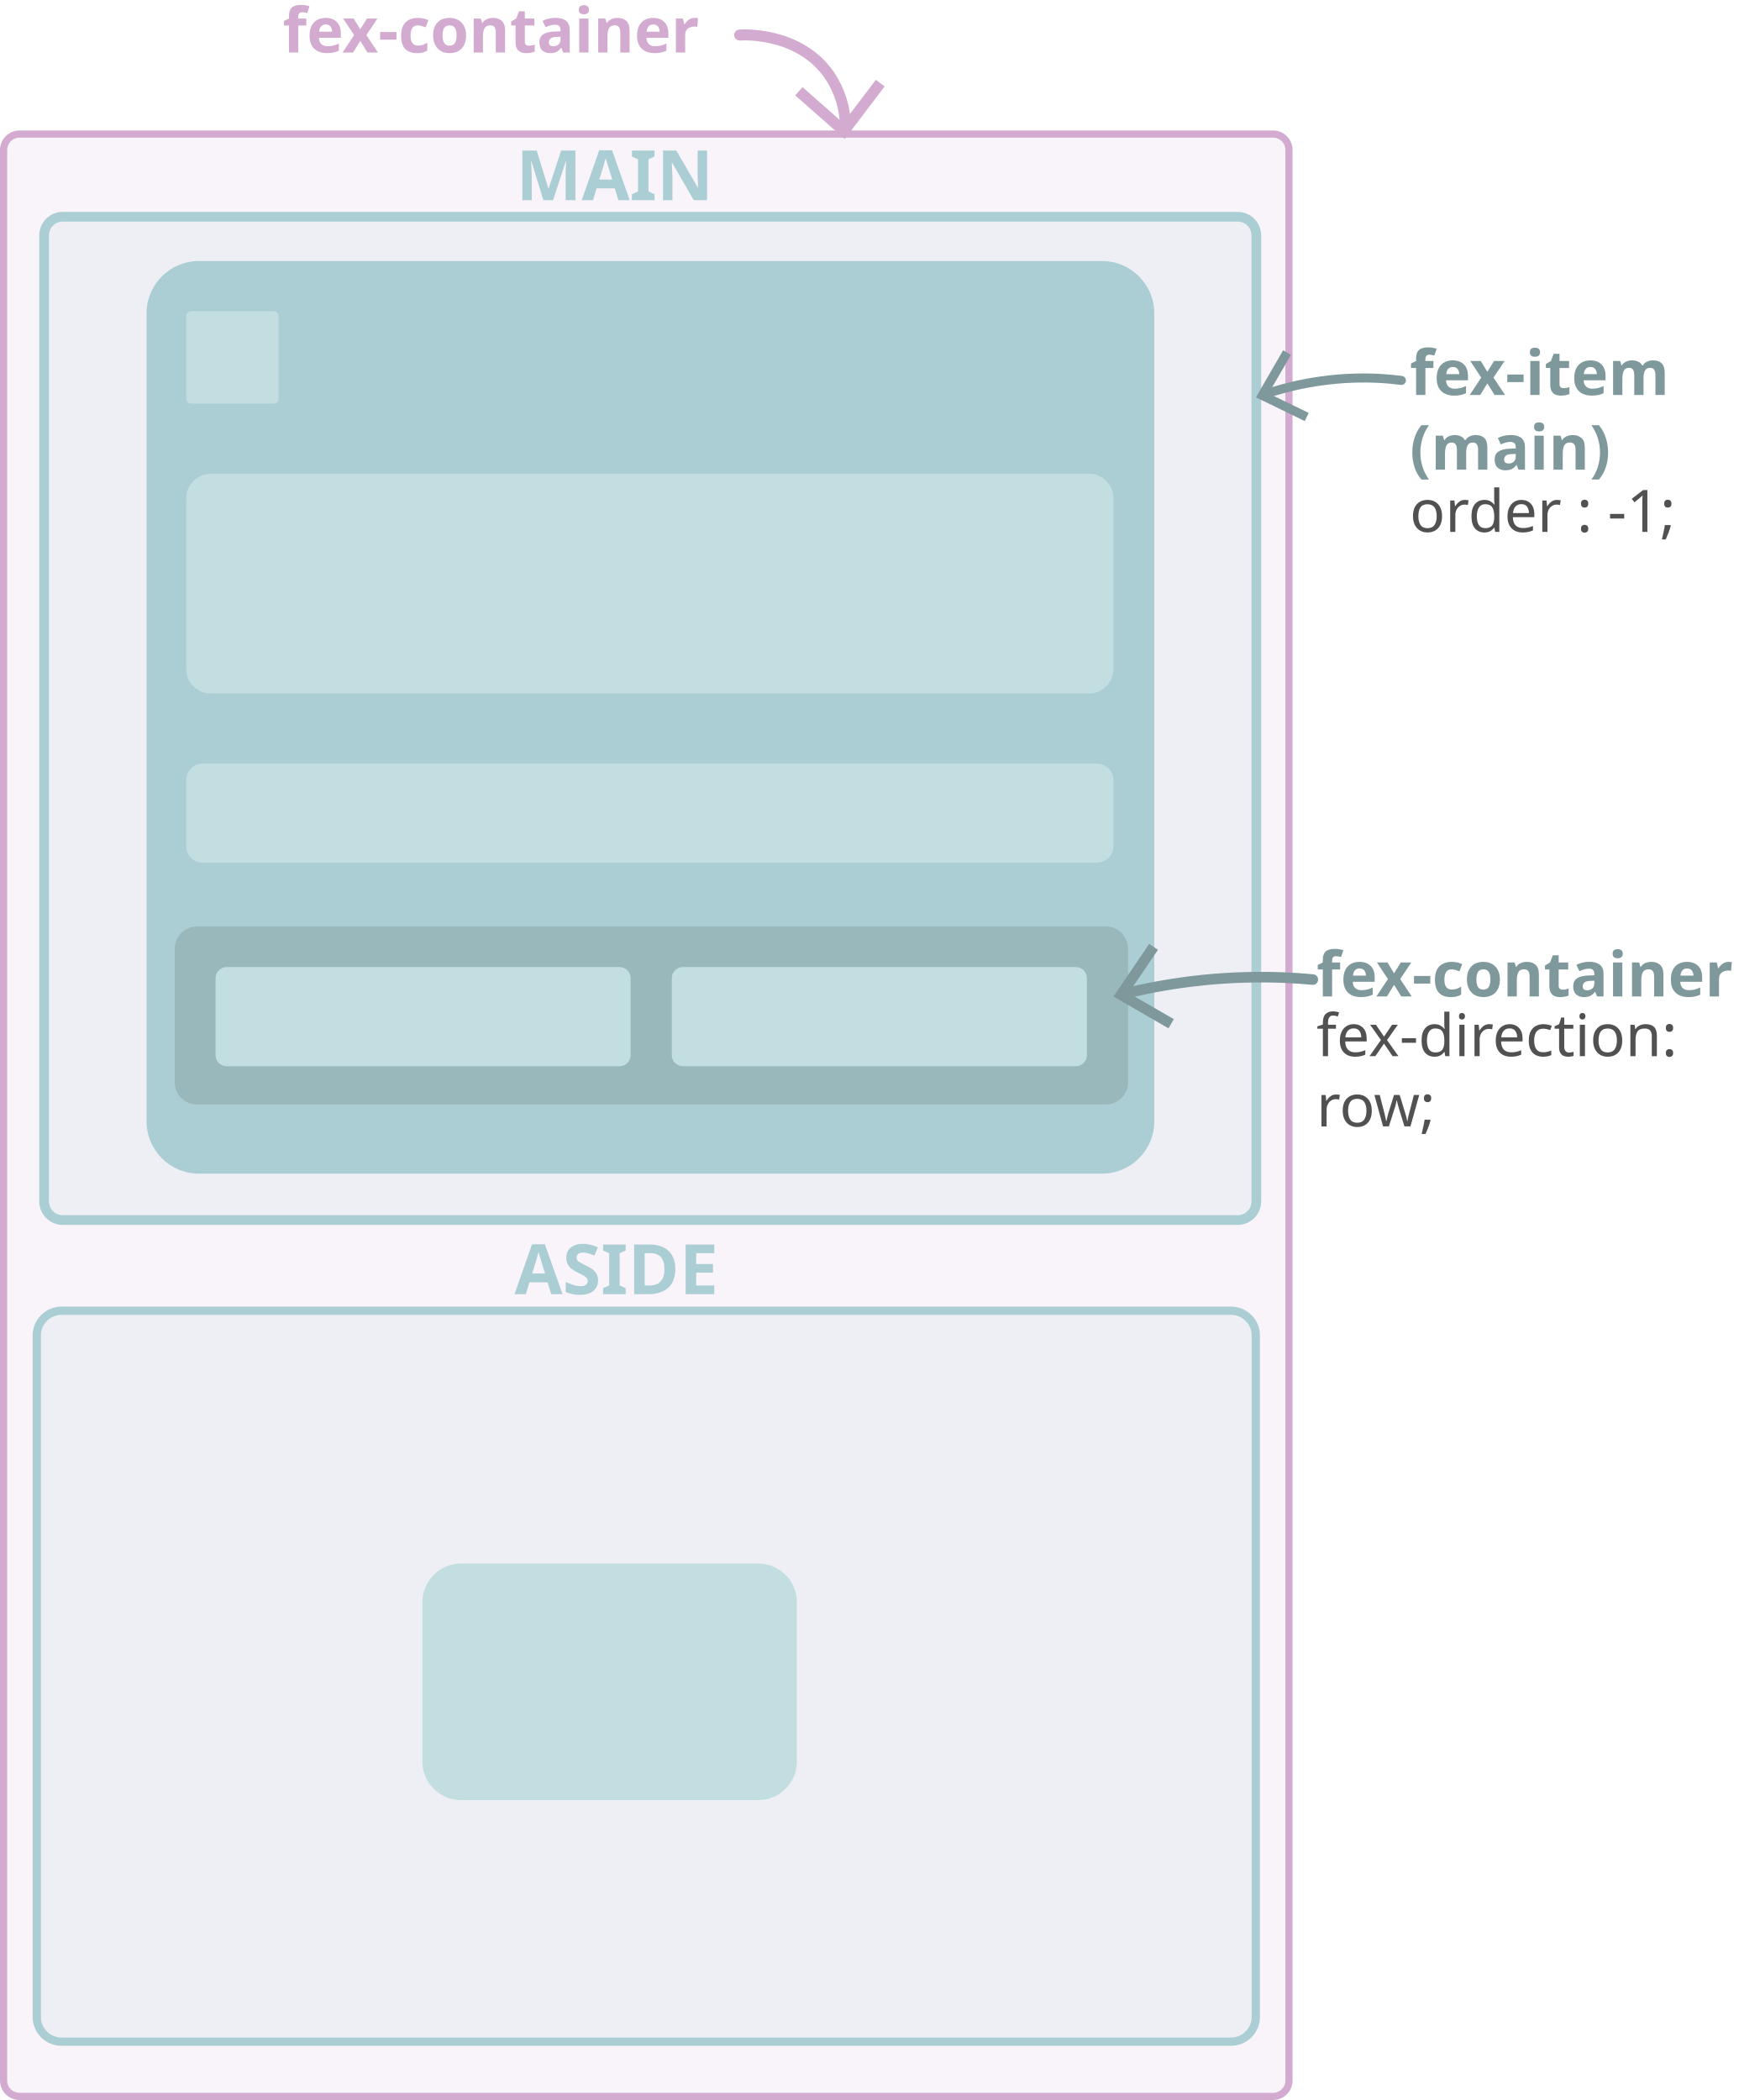
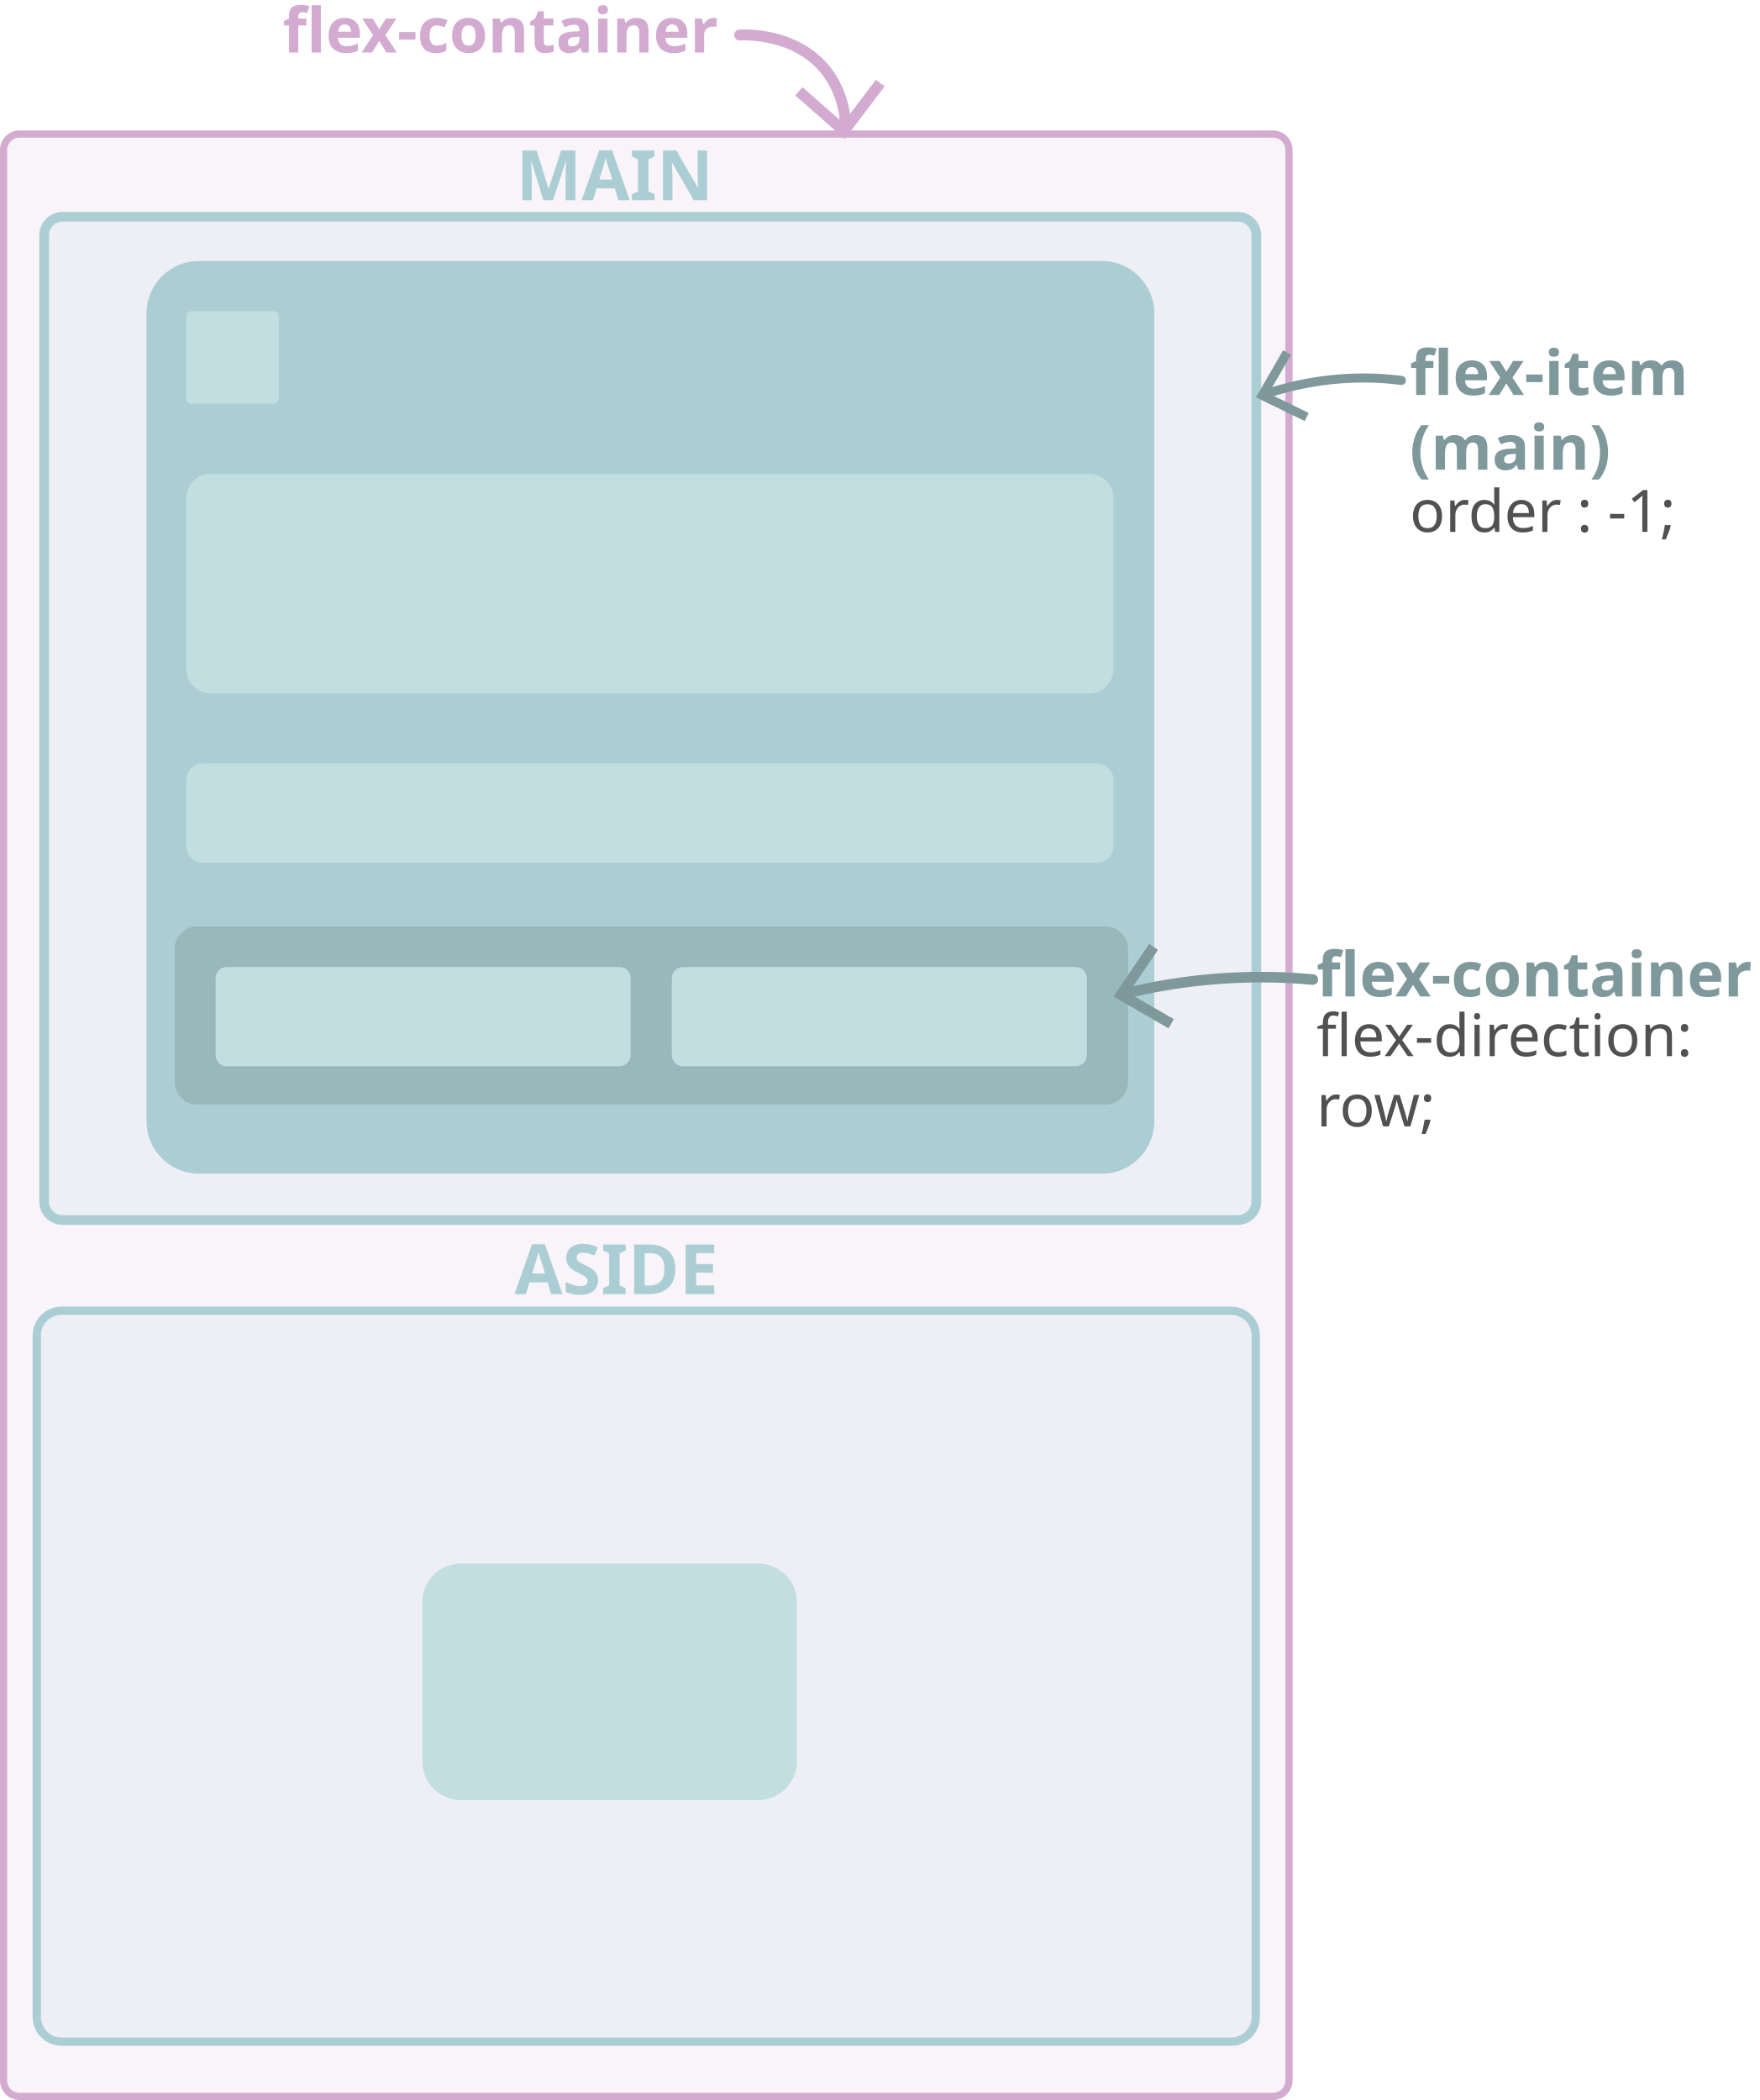
<svg xmlns="http://www.w3.org/2000/svg" viewBox="0 0 480.58 573.56">
  <defs>
    <style>.cls-1,.cls-15,.cls-17{fill:#d3abd0;}.cls-1{opacity:0.13;}.cls-2,.cls-3,.cls-6{fill:#abced4;}.cls-2{opacity:0.15;}.cls-4{fill:#99b8bc;}.cls-10,.cls-12,.cls-13,.cls-16,.cls-5,.cls-7{fill:none;stroke-miterlimit:10;}.cls-13,.cls-5{stroke:#abced4;}.cls-5{stroke-width:2.65px;}.cls-6{font-size:19px;}.cls-15,.cls-6,.cls-9{font-family:Co-ext-Bold, Co Text ;font-weight:700;}.cls-16,.cls-7{stroke:#d3abd0;}.cls-7{stroke-width:1.96px;}.cls-8{font-size:16px;fill:#505150;font-family:Co-Text-Light, Co Text ;font-weight:300;}.cls-15,.cls-9{font-size:17px;}.cls-11,.cls-9{fill:#7e989b;}.cls-10,.cls-12{stroke:#7e989b;}.cls-10,.cls-12,.cls-16{stroke-linecap:round;}.cls-10{stroke-width:2.47px;}.cls-12{stroke-width:2.89px;}.cls-13{stroke-width:2.26px;}.cls-14{fill:#c3dee0;}.cls-16{stroke-width:3px;}</style>
  </defs>
  <g id="Layer_2" data-name="Layer 2">
    <g id="Layer_1-2" data-name="Layer 1">
      <rect class="cls-1" x="0.98" y="36.61" width="351.03" height="535.97" rx="4.35" />
      <rect class="cls-2" x="12.05" y="59.2" width="331.04" height="274.02" rx="5.07" />
      <rect class="cls-2" x="10.04" y="357.99" width="332.91" height="199.64" rx="6.77" />
      <rect class="cls-3" x="40.02" y="71.29" width="275.21" height="249.26" rx="14.3" />
      <rect class="cls-4" x="47.7" y="253.02" width="260.37" height="48.66" rx="6.14" />
      <rect class="cls-5" x="12.05" y="59.2" width="331.04" height="274.02" rx="5.07" />
      <text class="cls-6" transform="translate(140.51 353.47)">ASIDE</text>
      <text class="cls-6" transform="translate(140.94 54.68)">MAIN</text>
      <rect class="cls-7" x="0.98" y="36.61" width="351.03" height="535.97" rx="4.35" />
-       <text class="cls-8" transform="translate(359.52 288.46)">fex-direction:<tspan x="0" y="19.2">row;</tspan>
+       <text class="cls-8" transform="translate(359.52 288.46)">flex-direction:<tspan x="0" y="19.2">row;</tspan>
      </text>
      <text class="cls-8" transform="translate(385 145.27)">order : -1; </text>
-       <text class="cls-9" transform="translate(385 107.88)">fex-item<tspan x="0" y="20.4">(main)</tspan>
+       <text class="cls-9" transform="translate(385 107.88)">flex-item<tspan x="0" y="20.4">(main)</tspan>
      </text>
      <path class="cls-10" d="M345.5,107.64a84.83,84.83,0,0,1,31.35-4.29q3,.18,5.86.55" />
      <polygon class="cls-11" points="356.32 115 357.4 112.78 346.44 107.46 352.55 96.92 350.41 95.68 342.98 108.52 356.32 115" />
-       <text class="cls-9" transform="translate(359.52 272.16)">fex-container</text>
+       <text class="cls-9" transform="translate(359.52 272.16)">flex-container</text>
      <path class="cls-12" d="M307.11,271.39A156.68,156.68,0,0,1,350.52,267c2.73.11,5.41.3,8,.54" />
      <polygon class="cls-11" points="319.11 280.86 320.56 278.35 308.21 271.22 316.23 259.42 313.84 257.8 304.08 272.17 319.11 280.86" />
      <rect class="cls-13" x="10.04" y="357.99" width="332.91" height="199.64" rx="6.77" />
      <rect class="cls-14" x="115.34" y="427.04" width="102.28" height="64.61" rx="10.56" />
      <rect class="cls-14" x="50.86" y="85.01" width="25.24" height="25.24" rx="1.38" />
      <rect class="cls-14" x="50.86" y="129.39" width="253.21" height="60.03" rx="6.73" />
      <rect class="cls-14" x="50.86" y="208.55" width="253.21" height="27.08" rx="4.52" />
      <rect class="cls-14" x="58.87" y="264.13" width="113.35" height="27.08" rx="3.02" />
      <rect class="cls-14" x="183.47" y="264.13" width="113.35" height="27.08" rx="3.02" />
-       <text class="cls-15" transform="translate(77.19 14.34)">fex-container</text>
+       <text class="cls-15" transform="translate(77.19 14.34)">flex-container</text>
      <path class="cls-16" d="M202,9.57c.74-.06,16.33-1,24.58,11.08a25.53,25.53,0,0,1,4.3,14.06" />
      <polygon class="cls-17" points="217.17 26.05 219.16 23.8 230.25 33.58 239.2 21.79 241.59 23.61 230.69 37.96 217.17 26.05" />
    </g>
  </g>
</svg>
